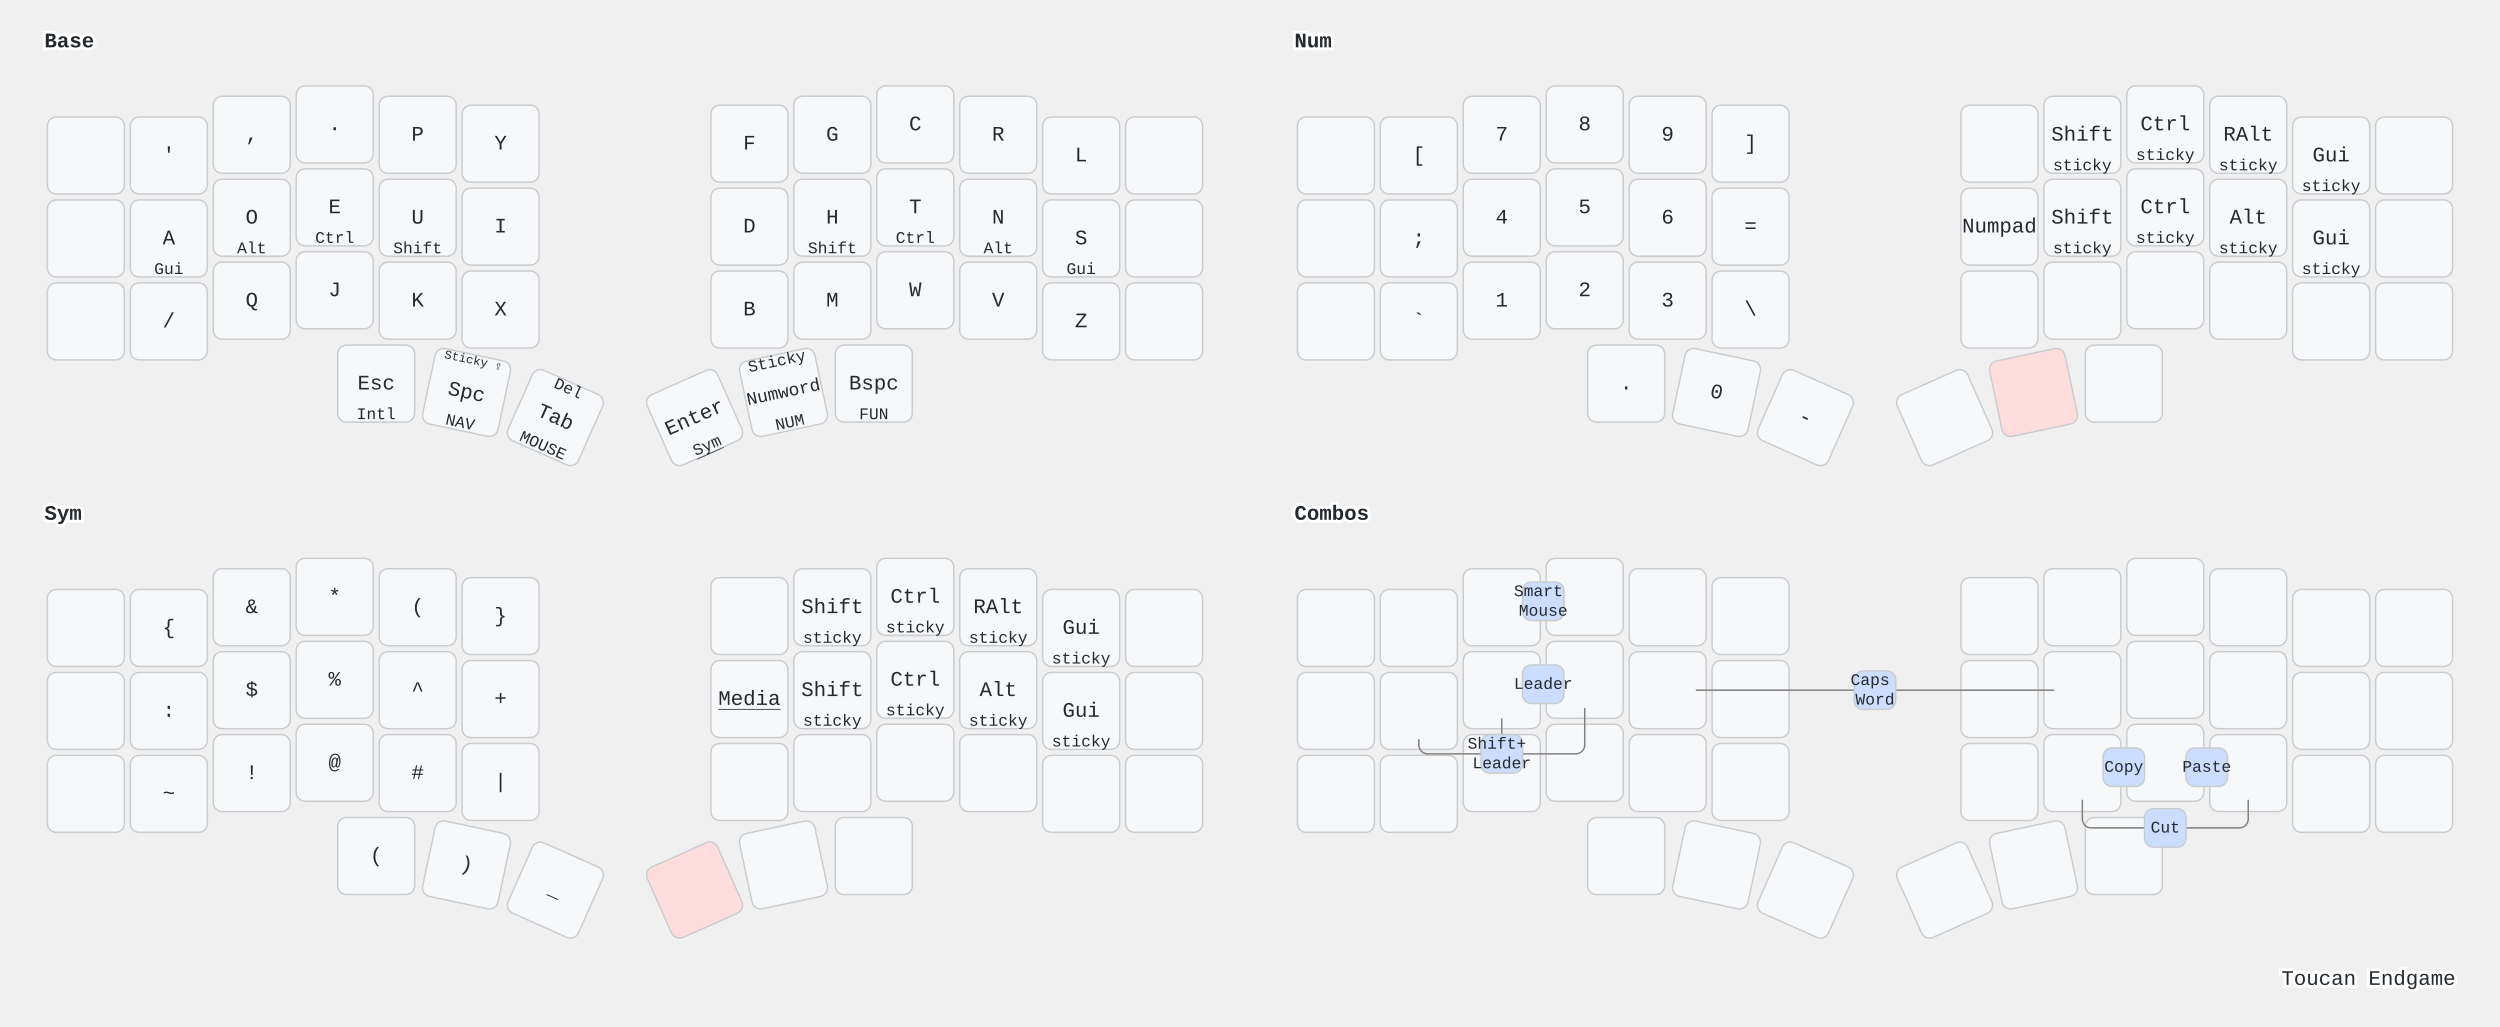
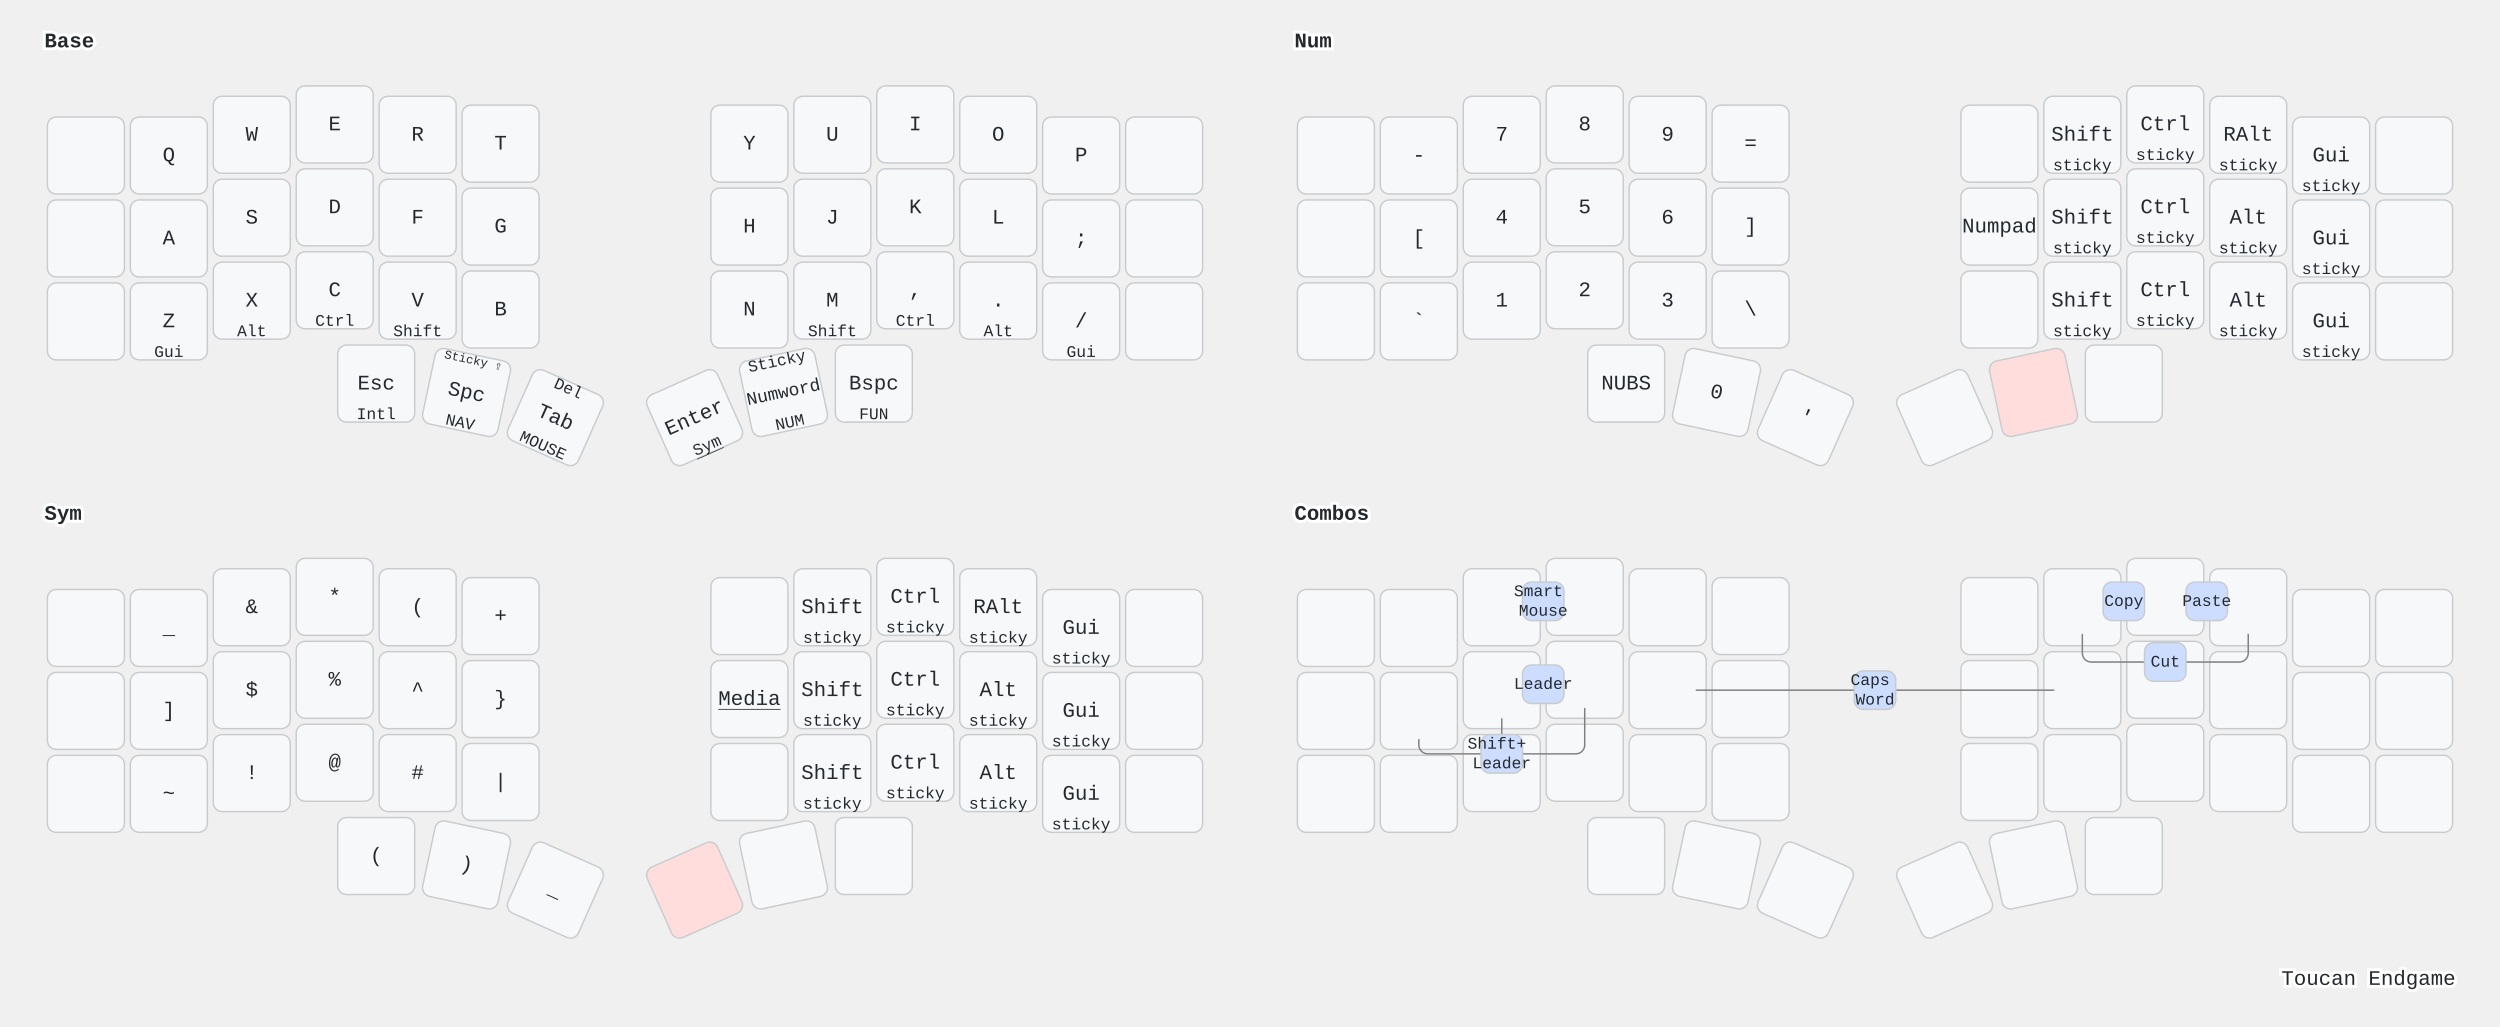
<svg xmlns="http://www.w3.org/2000/svg" width="1688" height="693" viewBox="0 0 1688 693" class="keymap">
  <style>/* inherit to force styles through use tags */
svg path {
    fill: inherit;
}

/* font and background color specifications */
svg.keymap {
    font-family: SFMono-Regular,Consolas,Liberation Mono,Menlo,monospace;
    font-size: 14px;
    font-kerning: normal;
    text-rendering: optimizeLegibility;
    fill: #24292e;
}

/* default key styling */
rect.key {
    fill: #f6f8fa;
}

rect.key, rect.combo {
    stroke: #c9cccf;
    stroke-width: 1;
}

/* default key side styling, only used is draw_key_sides is set */
rect.side {
    filter: brightness(90%);
}

/* color accent for combo boxes */
rect.combo, rect.combo-separate {
    fill: #cdf;
}

/* color accent for held keys */
rect.held, rect.combo.held {
    fill: #fdd;
}

/* color accent for ghost (optional) keys */
rect.ghost, rect.combo.ghost {
    stroke-dasharray: 4, 4;
    stroke-width: 2;
}

text {
    text-anchor: middle;
    dominant-baseline: middle;
}

/* styling for layer labels */
text.label {
    font-weight: bold;
    text-anchor: start;
    stroke: white;
    stroke-width: 4;
    paint-order: stroke;
}

/* styling for optional footer */
text.footer {
    text-anchor: end;
    dominant-baseline: auto;
    stroke: white;
    stroke-width: 4;
    paint-order: stroke;
}

/* styling for combo tap, and key non-tap label text */
text.combo, text.hold, text.shifted, text.left, text.right, text.tl, text.tr, text.bl, text.br {
    font-size: 11px;
}

text.hold, text.bl, text.br {
    text-anchor: middle;
    dominant-baseline: auto;
}

text.shifted, text.tl, text.tr {
    text-anchor: middle;
    dominant-baseline: hanging;
}

text.left, text.tl, text.bl {
    text-anchor: start;
}

text.right, text.tr, text.br {
    text-anchor: end;
}

text.layer-activator {
    text-decoration: underline;
}

/* styling for hold/shifted label text in combo box */
text.combo.hold, text.combo.shifted, text.combo.left, text.combo.right {
    font-size: 8px;
}

/* lighter symbol for transparent keys */
text.trans {
    fill: #7b7e81;
}

/* styling for combo dendrons */
path.combo {
    stroke-width: 1;
    stroke: gray;
    fill: none;
}

/* Start Tabler Icons Cleanup */
/* cannot use height/width with glyphs */
.icon-tabler &gt; path {
    fill: inherit;
    stroke: inherit;
    stroke-width: 2;
}
/* hide tabler's default box */
.icon-tabler &gt; path[stroke="none"][fill="none"] {
    visibility: hidden;
}
/* End Tabler Icons Cleanup */

@media (prefers-color-scheme: dark) {
svg.keymap { fill: #d1d6db; }
rect.key { fill: #3f4750; }
rect.key, rect.combo { stroke: #60666c; }
rect.combo, rect.combo-separate { fill: #1f3d7a; }
rect.held, rect.combo.held { fill: #854747; }
text.label, text.footer { stroke: black; }
text.trans { fill: #7e8184; }
path.combo { stroke: #7f7f7f; }

}</style>
  <g transform="translate(30, 0)" class="layer-Base">
    <text x="0" y="28" class="label" id="Base">Base</text>
    <g transform="translate(0, 56)">
      <g transform="translate(28, 49)" class="key keypos-0">
        <rect rx="6" ry="6" x="-26" y="-26" width="52" height="52" class="key" />
      </g>
      <g transform="translate(84, 49)" class="key keypos-1">
        <rect rx="6" ry="6" x="-26" y="-26" width="52" height="52" class="key" />
-         <text x="0" y="0" class="key tap">'</text>
+         <text x="0" y="0" class="key tap">Q</text>
      </g>
      <g transform="translate(140, 35)" class="key keypos-2">
        <rect rx="6" ry="6" x="-26" y="-26" width="52" height="52" class="key" />
+         <text x="0" y="0" class="key tap">W</text>
+       </g>
+       <g transform="translate(196, 28)" class="key keypos-3">
+         <rect rx="6" ry="6" x="-26" y="-26" width="52" height="52" class="key" />
+         <text x="0" y="0" class="key tap">E</text>
+       </g>
+       <g transform="translate(252, 35)" class="key keypos-4">
+         <rect rx="6" ry="6" x="-26" y="-26" width="52" height="52" class="key" />
+         <text x="0" y="0" class="key tap">R</text>
+       </g>
+       <g transform="translate(308, 41)" class="key keypos-5">
+         <rect rx="6" ry="6" x="-26" y="-26" width="52" height="52" class="key" />
+         <text x="0" y="0" class="key tap">T</text>
+       </g>
+       <g transform="translate(476, 41)" class="key keypos-6">
+         <rect rx="6" ry="6" x="-26" y="-26" width="52" height="52" class="key" />
+         <text x="0" y="0" class="key tap">Y</text>
+       </g>
+       <g transform="translate(532, 35)" class="key keypos-7">
+         <rect rx="6" ry="6" x="-26" y="-26" width="52" height="52" class="key" />
+         <text x="0" y="0" class="key tap">U</text>
+       </g>
+       <g transform="translate(588, 28)" class="key keypos-8">
+         <rect rx="6" ry="6" x="-26" y="-26" width="52" height="52" class="key" />
+         <text x="0" y="0" class="key tap">I</text>
+       </g>
+       <g transform="translate(644, 35)" class="key keypos-9">
+         <rect rx="6" ry="6" x="-26" y="-26" width="52" height="52" class="key" />
+         <text x="0" y="0" class="key tap">O</text>
+       </g>
+       <g transform="translate(700, 49)" class="key keypos-10">
+         <rect rx="6" ry="6" x="-26" y="-26" width="52" height="52" class="key" />
+         <text x="0" y="0" class="key tap">P</text>
+       </g>
+       <g transform="translate(756, 49)" class="key keypos-11">
+         <rect rx="6" ry="6" x="-26" y="-26" width="52" height="52" class="key" />
+       </g>
+       <g transform="translate(28, 105)" class="key keypos-12">
+         <rect rx="6" ry="6" x="-26" y="-26" width="52" height="52" class="key" />
+       </g>
+       <g transform="translate(84, 105)" class="key keypos-13">
+         <rect rx="6" ry="6" x="-26" y="-26" width="52" height="52" class="key" />
+         <text x="0" y="0" class="key tap">A</text>
+       </g>
+       <g transform="translate(140, 91)" class="key keypos-14">
+         <rect rx="6" ry="6" x="-26" y="-26" width="52" height="52" class="key" />
+         <text x="0" y="0" class="key tap">S</text>
+       </g>
+       <g transform="translate(196, 84)" class="key keypos-15">
+         <rect rx="6" ry="6" x="-26" y="-26" width="52" height="52" class="key" />
+         <text x="0" y="0" class="key tap">D</text>
+       </g>
+       <g transform="translate(252, 91)" class="key keypos-16">
+         <rect rx="6" ry="6" x="-26" y="-26" width="52" height="52" class="key" />
+         <text x="0" y="0" class="key tap">F</text>
+       </g>
+       <g transform="translate(308, 97)" class="key keypos-17">
+         <rect rx="6" ry="6" x="-26" y="-26" width="52" height="52" class="key" />
+         <text x="0" y="0" class="key tap">G</text>
+       </g>
+       <g transform="translate(476, 97)" class="key keypos-18">
+         <rect rx="6" ry="6" x="-26" y="-26" width="52" height="52" class="key" />
+         <text x="0" y="0" class="key tap">H</text>
+       </g>
+       <g transform="translate(532, 91)" class="key keypos-19">
+         <rect rx="6" ry="6" x="-26" y="-26" width="52" height="52" class="key" />
+         <text x="0" y="0" class="key tap">J</text>
+       </g>
+       <g transform="translate(588, 84)" class="key keypos-20">
+         <rect rx="6" ry="6" x="-26" y="-26" width="52" height="52" class="key" />
+         <text x="0" y="0" class="key tap">K</text>
+       </g>
+       <g transform="translate(644, 91)" class="key keypos-21">
+         <rect rx="6" ry="6" x="-26" y="-26" width="52" height="52" class="key" />
+         <text x="0" y="0" class="key tap">L</text>
+       </g>
+       <g transform="translate(700, 105)" class="key keypos-22">
+         <rect rx="6" ry="6" x="-26" y="-26" width="52" height="52" class="key" />
+         <text x="0" y="0" class="key tap">;</text>
+       </g>
+       <g transform="translate(756, 105)" class="key keypos-23">
+         <rect rx="6" ry="6" x="-26" y="-26" width="52" height="52" class="key" />
+       </g>
+       <g transform="translate(28, 161)" class="key keypos-24">
+         <rect rx="6" ry="6" x="-26" y="-26" width="52" height="52" class="key" />
+       </g>
+       <g transform="translate(84, 161)" class="key keypos-25">
+         <rect rx="6" ry="6" x="-26" y="-26" width="52" height="52" class="key" />
+         <text x="0" y="0" class="key tap">Z</text>
+         <text x="0" y="24" class="key hold">Gui</text>
+       </g>
+       <g transform="translate(140, 147)" class="key keypos-26">
+         <rect rx="6" ry="6" x="-26" y="-26" width="52" height="52" class="key" />
+         <text x="0" y="0" class="key tap">X</text>
+         <text x="0" y="24" class="key hold">Alt</text>
+       </g>
+       <g transform="translate(196, 140)" class="key keypos-27">
+         <rect rx="6" ry="6" x="-26" y="-26" width="52" height="52" class="key" />
+         <text x="0" y="0" class="key tap">C</text>
+         <text x="0" y="24" class="key hold">Ctrl</text>
+       </g>
+       <g transform="translate(252, 147)" class="key keypos-28">
+         <rect rx="6" ry="6" x="-26" y="-26" width="52" height="52" class="key" />
+         <text x="0" y="0" class="key tap">V</text>
+         <text x="0" y="24" class="key hold">Shift</text>
+       </g>
+       <g transform="translate(308, 153)" class="key keypos-29">
+         <rect rx="6" ry="6" x="-26" y="-26" width="52" height="52" class="key" />
+         <text x="0" y="0" class="key tap">B</text>
+       </g>
+       <g transform="translate(476, 153)" class="key keypos-30">
+         <rect rx="6" ry="6" x="-26" y="-26" width="52" height="52" class="key" />
+         <text x="0" y="0" class="key tap">N</text>
+       </g>
+       <g transform="translate(532, 147)" class="key keypos-31">
+         <rect rx="6" ry="6" x="-26" y="-26" width="52" height="52" class="key" />
+         <text x="0" y="0" class="key tap">M</text>
+         <text x="0" y="24" class="key hold">Shift</text>
+       </g>
+       <g transform="translate(588, 140)" class="key keypos-32">
+         <rect rx="6" ry="6" x="-26" y="-26" width="52" height="52" class="key" />
        <text x="0" y="0" class="key tap">,</text>
-       </g>
-       <g transform="translate(196, 28)" class="key keypos-3">
+         <text x="0" y="24" class="key hold">Ctrl</text>
+       </g>
+       <g transform="translate(644, 147)" class="key keypos-33">
        <rect rx="6" ry="6" x="-26" y="-26" width="52" height="52" class="key" />
        <text x="0" y="0" class="key tap">.</text>
-       </g>
-       <g transform="translate(252, 35)" class="key keypos-4">
-         <rect rx="6" ry="6" x="-26" y="-26" width="52" height="52" class="key" />
-         <text x="0" y="0" class="key tap">P</text>
-       </g>
-       <g transform="translate(308, 41)" class="key keypos-5">
-         <rect rx="6" ry="6" x="-26" y="-26" width="52" height="52" class="key" />
-         <text x="0" y="0" class="key tap">Y</text>
-       </g>
-       <g transform="translate(476, 41)" class="key keypos-6">
-         <rect rx="6" ry="6" x="-26" y="-26" width="52" height="52" class="key" />
-         <text x="0" y="0" class="key tap">F</text>
-       </g>
-       <g transform="translate(532, 35)" class="key keypos-7">
-         <rect rx="6" ry="6" x="-26" y="-26" width="52" height="52" class="key" />
-         <text x="0" y="0" class="key tap">G</text>
-       </g>
-       <g transform="translate(588, 28)" class="key keypos-8">
-         <rect rx="6" ry="6" x="-26" y="-26" width="52" height="52" class="key" />
-         <text x="0" y="0" class="key tap">C</text>
-       </g>
-       <g transform="translate(644, 35)" class="key keypos-9">
-         <rect rx="6" ry="6" x="-26" y="-26" width="52" height="52" class="key" />
-         <text x="0" y="0" class="key tap">R</text>
-       </g>
-       <g transform="translate(700, 49)" class="key keypos-10">
-         <rect rx="6" ry="6" x="-26" y="-26" width="52" height="52" class="key" />
-         <text x="0" y="0" class="key tap">L</text>
-       </g>
-       <g transform="translate(756, 49)" class="key keypos-11">
-         <rect rx="6" ry="6" x="-26" y="-26" width="52" height="52" class="key" />
-       </g>
-       <g transform="translate(28, 105)" class="key keypos-12">
-         <rect rx="6" ry="6" x="-26" y="-26" width="52" height="52" class="key" />
-       </g>
-       <g transform="translate(84, 105)" class="key keypos-13">
-         <rect rx="6" ry="6" x="-26" y="-26" width="52" height="52" class="key" />
-         <text x="0" y="0" class="key tap">A</text>
+         <text x="0" y="24" class="key hold">Alt</text>
+       </g>
+       <g transform="translate(700, 161)" class="key keypos-34">
+         <rect rx="6" ry="6" x="-26" y="-26" width="52" height="52" class="key" />
+         <text x="0" y="0" class="key tap">/</text>
        <text x="0" y="24" class="key hold">Gui</text>
-       </g>
-       <g transform="translate(140, 91)" class="key keypos-14">
-         <rect rx="6" ry="6" x="-26" y="-26" width="52" height="52" class="key" />
-         <text x="0" y="0" class="key tap">O</text>
-         <text x="0" y="24" class="key hold">Alt</text>
-       </g>
-       <g transform="translate(196, 84)" class="key keypos-15">
-         <rect rx="6" ry="6" x="-26" y="-26" width="52" height="52" class="key" />
-         <text x="0" y="0" class="key tap">E</text>
-         <text x="0" y="24" class="key hold">Ctrl</text>
-       </g>
-       <g transform="translate(252, 91)" class="key keypos-16">
-         <rect rx="6" ry="6" x="-26" y="-26" width="52" height="52" class="key" />
-         <text x="0" y="0" class="key tap">U</text>
-         <text x="0" y="24" class="key hold">Shift</text>
-       </g>
-       <g transform="translate(308, 97)" class="key keypos-17">
-         <rect rx="6" ry="6" x="-26" y="-26" width="52" height="52" class="key" />
-         <text x="0" y="0" class="key tap">I</text>
-       </g>
-       <g transform="translate(476, 97)" class="key keypos-18">
-         <rect rx="6" ry="6" x="-26" y="-26" width="52" height="52" class="key" />
-         <text x="0" y="0" class="key tap">D</text>
-       </g>
-       <g transform="translate(532, 91)" class="key keypos-19">
-         <rect rx="6" ry="6" x="-26" y="-26" width="52" height="52" class="key" />
-         <text x="0" y="0" class="key tap">H</text>
-         <text x="0" y="24" class="key hold">Shift</text>
-       </g>
-       <g transform="translate(588, 84)" class="key keypos-20">
-         <rect rx="6" ry="6" x="-26" y="-26" width="52" height="52" class="key" />
-         <text x="0" y="0" class="key tap">T</text>
-         <text x="0" y="24" class="key hold">Ctrl</text>
-       </g>
-       <g transform="translate(644, 91)" class="key keypos-21">
-         <rect rx="6" ry="6" x="-26" y="-26" width="52" height="52" class="key" />
-         <text x="0" y="0" class="key tap">N</text>
-         <text x="0" y="24" class="key hold">Alt</text>
-       </g>
-       <g transform="translate(700, 105)" class="key keypos-22">
-         <rect rx="6" ry="6" x="-26" y="-26" width="52" height="52" class="key" />
-         <text x="0" y="0" class="key tap">S</text>
-         <text x="0" y="24" class="key hold">Gui</text>
-       </g>
-       <g transform="translate(756, 105)" class="key keypos-23">
-         <rect rx="6" ry="6" x="-26" y="-26" width="52" height="52" class="key" />
-       </g>
-       <g transform="translate(28, 161)" class="key keypos-24">
-         <rect rx="6" ry="6" x="-26" y="-26" width="52" height="52" class="key" />
-       </g>
-       <g transform="translate(84, 161)" class="key keypos-25">
-         <rect rx="6" ry="6" x="-26" y="-26" width="52" height="52" class="key" />
-         <text x="0" y="0" class="key tap">/</text>
-       </g>
-       <g transform="translate(140, 147)" class="key keypos-26">
-         <rect rx="6" ry="6" x="-26" y="-26" width="52" height="52" class="key" />
-         <text x="0" y="0" class="key tap">Q</text>
-       </g>
-       <g transform="translate(196, 140)" class="key keypos-27">
-         <rect rx="6" ry="6" x="-26" y="-26" width="52" height="52" class="key" />
-         <text x="0" y="0" class="key tap">J</text>
-       </g>
-       <g transform="translate(252, 147)" class="key keypos-28">
-         <rect rx="6" ry="6" x="-26" y="-26" width="52" height="52" class="key" />
-         <text x="0" y="0" class="key tap">K</text>
-       </g>
-       <g transform="translate(308, 153)" class="key keypos-29">
-         <rect rx="6" ry="6" x="-26" y="-26" width="52" height="52" class="key" />
-         <text x="0" y="0" class="key tap">X</text>
-       </g>
-       <g transform="translate(476, 153)" class="key keypos-30">
-         <rect rx="6" ry="6" x="-26" y="-26" width="52" height="52" class="key" />
-         <text x="0" y="0" class="key tap">B</text>
-       </g>
-       <g transform="translate(532, 147)" class="key keypos-31">
-         <rect rx="6" ry="6" x="-26" y="-26" width="52" height="52" class="key" />
-         <text x="0" y="0" class="key tap">M</text>
-       </g>
-       <g transform="translate(588, 140)" class="key keypos-32">
-         <rect rx="6" ry="6" x="-26" y="-26" width="52" height="52" class="key" />
-         <text x="0" y="0" class="key tap">W</text>
-       </g>
-       <g transform="translate(644, 147)" class="key keypos-33">
-         <rect rx="6" ry="6" x="-26" y="-26" width="52" height="52" class="key" />
-         <text x="0" y="0" class="key tap">V</text>
-       </g>
-       <g transform="translate(700, 161)" class="key keypos-34">
-         <rect rx="6" ry="6" x="-26" y="-26" width="52" height="52" class="key" />
-         <text x="0" y="0" class="key tap">Z</text>
      </g>
      <g transform="translate(756, 161)" class="key keypos-35">
        <rect rx="6" ry="6" x="-26" y="-26" width="52" height="52" class="key" />
      </g>
      <g transform="translate(224, 203)" class="key keypos-36">
        <rect rx="6" ry="6" x="-26" y="-26" width="52" height="52" class="key" />
        <text x="0" y="0" class="key tap">Esc</text>
        <text x="0" y="24" class="key hold">Intl</text>
      </g>
      <g transform="translate(285, 209) rotate(12.0)" class="key keypos-37">
        <rect rx="6" ry="6" x="-26" y="-26" width="52" height="52" class="key" />
        <text x="0" y="0" class="key tap">Spc</text>
        <text x="0" y="24" class="key hold">NAV</text>
        <text x="0" y="-24" class="key shifted">
          <tspan style="font-size: 75%">Sticky ⇧</tspan>
        </text>
      </g>
      <g transform="translate(345, 226) rotate(24.0)" class="key keypos-38">
        <rect rx="6" ry="6" x="-26" y="-26" width="52" height="52" class="key" />
        <text x="0" y="0" class="key tap">Tab</text>
        <text x="0" y="24" class="key hold">MOUSE</text>
        <text x="0" y="-24" class="key shifted">Del</text>
      </g>
      <g transform="translate(439, 226) rotate(-24.0)" class="key keypos-39">
        <rect rx="6" ry="6" x="-26" y="-26" width="52" height="52" class="key" />
        <text x="0" y="0" class="key tap">Enter</text>
        <a href="#Sym">
          <text x="0" y="24" class="key hold layer-activator">Sym</text>
        </a>
      </g>
      <g transform="translate(499, 209) rotate(-12.0)" class="key keypos-40">
        <rect rx="6" ry="6" x="-26" y="-26" width="52" height="52" class="key" />
        <text x="0" y="0" class="key tap">
          <tspan style="font-size: 86%">Numword</tspan>
        </text>
        <text x="0" y="24" class="key hold">NUM</text>
        <text x="0" y="-24" class="key shifted">Sticky</text>
      </g>
      <g transform="translate(560, 203)" class="key keypos-41">
        <rect rx="6" ry="6" x="-26" y="-26" width="52" height="52" class="key" />
        <text x="0" y="0" class="key tap">Bspc</text>
        <text x="0" y="24" class="key hold">FUN</text>
      </g>
    </g>
  </g>
  <g transform="translate(874, 0)" class="layer-Num">
    <text x="0" y="28" class="label" id="Num">Num</text>
    <g transform="translate(0, 56)">
      <g transform="translate(28, 49)" class="key keypos-0">
        <rect rx="6" ry="6" x="-26" y="-26" width="52" height="52" class="key" />
      </g>
      <g transform="translate(84, 49)" class="key keypos-1">
        <rect rx="6" ry="6" x="-26" y="-26" width="52" height="52" class="key" />
-         <text x="0" y="0" class="key tap">[</text>
+         <text x="0" y="0" class="key tap">-</text>
      </g>
      <g transform="translate(140, 35)" class="key keypos-2">
        <rect rx="6" ry="6" x="-26" y="-26" width="52" height="52" class="key" />
        <text x="0" y="0" class="key tap">7</text>
      </g>
      <g transform="translate(196, 28)" class="key keypos-3">
        <rect rx="6" ry="6" x="-26" y="-26" width="52" height="52" class="key" />
        <text x="0" y="0" class="key tap">8</text>
      </g>
      <g transform="translate(252, 35)" class="key keypos-4">
        <rect rx="6" ry="6" x="-26" y="-26" width="52" height="52" class="key" />
        <text x="0" y="0" class="key tap">9</text>
      </g>
      <g transform="translate(308, 41)" class="key keypos-5">
        <rect rx="6" ry="6" x="-26" y="-26" width="52" height="52" class="key" />
-         <text x="0" y="0" class="key tap">]</text>
+         <text x="0" y="0" class="key tap">=</text>
      </g>
      <g transform="translate(476, 41)" class="key trans keypos-6">
        <rect rx="6" ry="6" x="-26" y="-26" width="52" height="52" class="key trans" />
      </g>
      <g transform="translate(532, 35)" class="key keypos-7">
        <rect rx="6" ry="6" x="-26" y="-26" width="52" height="52" class="key" />
        <text x="0" y="0" class="key tap">Shift</text>
        <text x="0" y="24" class="key hold">sticky</text>
      </g>
      <g transform="translate(588, 28)" class="key keypos-8">
        <rect rx="6" ry="6" x="-26" y="-26" width="52" height="52" class="key" />
        <text x="0" y="0" class="key tap">Ctrl</text>
        <text x="0" y="24" class="key hold">sticky</text>
      </g>
      <g transform="translate(644, 35)" class="key keypos-9">
        <rect rx="6" ry="6" x="-26" y="-26" width="52" height="52" class="key" />
        <text x="0" y="0" class="key tap">RAlt</text>
        <text x="0" y="24" class="key hold">sticky</text>
      </g>
      <g transform="translate(700, 49)" class="key keypos-10">
        <rect rx="6" ry="6" x="-26" y="-26" width="52" height="52" class="key" />
        <text x="0" y="0" class="key tap">Gui</text>
        <text x="0" y="24" class="key hold">sticky</text>
      </g>
      <g transform="translate(756, 49)" class="key keypos-11">
        <rect rx="6" ry="6" x="-26" y="-26" width="52" height="52" class="key" />
      </g>
      <g transform="translate(28, 105)" class="key keypos-12">
        <rect rx="6" ry="6" x="-26" y="-26" width="52" height="52" class="key" />
      </g>
      <g transform="translate(84, 105)" class="key keypos-13">
        <rect rx="6" ry="6" x="-26" y="-26" width="52" height="52" class="key" />
-         <text x="0" y="0" class="key tap">;</text>
+         <text x="0" y="0" class="key tap">[</text>
      </g>
      <g transform="translate(140, 91)" class="key keypos-14">
        <rect rx="6" ry="6" x="-26" y="-26" width="52" height="52" class="key" />
        <text x="0" y="0" class="key tap">4</text>
      </g>
      <g transform="translate(196, 84)" class="key keypos-15">
        <rect rx="6" ry="6" x="-26" y="-26" width="52" height="52" class="key" />
        <text x="0" y="0" class="key tap">5</text>
      </g>
      <g transform="translate(252, 91)" class="key keypos-16">
        <rect rx="6" ry="6" x="-26" y="-26" width="52" height="52" class="key" />
        <text x="0" y="0" class="key tap">6</text>
      </g>
      <g transform="translate(308, 97)" class="key keypos-17">
        <rect rx="6" ry="6" x="-26" y="-26" width="52" height="52" class="key" />
-         <text x="0" y="0" class="key tap">=</text>
+         <text x="0" y="0" class="key tap">]</text>
      </g>
      <g transform="translate(476, 97)" class="key keypos-18">
        <rect rx="6" ry="6" x="-26" y="-26" width="52" height="52" class="key" />
        <text x="0" y="0" class="key tap">Numpad</text>
      </g>
      <g transform="translate(532, 91)" class="key keypos-19">
        <rect rx="6" ry="6" x="-26" y="-26" width="52" height="52" class="key" />
        <text x="0" y="0" class="key tap">Shift</text>
        <text x="0" y="24" class="key hold">sticky</text>
      </g>
      <g transform="translate(588, 84)" class="key keypos-20">
        <rect rx="6" ry="6" x="-26" y="-26" width="52" height="52" class="key" />
        <text x="0" y="0" class="key tap">Ctrl</text>
        <text x="0" y="24" class="key hold">sticky</text>
      </g>
      <g transform="translate(644, 91)" class="key keypos-21">
        <rect rx="6" ry="6" x="-26" y="-26" width="52" height="52" class="key" />
        <text x="0" y="0" class="key tap">Alt</text>
        <text x="0" y="24" class="key hold">sticky</text>
      </g>
      <g transform="translate(700, 105)" class="key keypos-22">
        <rect rx="6" ry="6" x="-26" y="-26" width="52" height="52" class="key" />
        <text x="0" y="0" class="key tap">Gui</text>
        <text x="0" y="24" class="key hold">sticky</text>
      </g>
      <g transform="translate(756, 105)" class="key keypos-23">
        <rect rx="6" ry="6" x="-26" y="-26" width="52" height="52" class="key" />
      </g>
      <g transform="translate(28, 161)" class="key keypos-24">
        <rect rx="6" ry="6" x="-26" y="-26" width="52" height="52" class="key" />
      </g>
      <g transform="translate(84, 161)" class="key keypos-25">
        <rect rx="6" ry="6" x="-26" y="-26" width="52" height="52" class="key" />
        <text x="0" y="0" class="key tap">`</text>
      </g>
      <g transform="translate(140, 147)" class="key keypos-26">
        <rect rx="6" ry="6" x="-26" y="-26" width="52" height="52" class="key" />
        <text x="0" y="0" class="key tap">1</text>
      </g>
      <g transform="translate(196, 140)" class="key keypos-27">
        <rect rx="6" ry="6" x="-26" y="-26" width="52" height="52" class="key" />
        <text x="0" y="0" class="key tap">2</text>
      </g>
      <g transform="translate(252, 147)" class="key keypos-28">
        <rect rx="6" ry="6" x="-26" y="-26" width="52" height="52" class="key" />
        <text x="0" y="0" class="key tap">3</text>
      </g>
      <g transform="translate(308, 153)" class="key keypos-29">
        <rect rx="6" ry="6" x="-26" y="-26" width="52" height="52" class="key" />
        <text x="0" y="0" class="key tap">\</text>
      </g>
      <g transform="translate(476, 153)" class="key trans keypos-30">
        <rect rx="6" ry="6" x="-26" y="-26" width="52" height="52" class="key trans" />
      </g>
-       <g transform="translate(532, 147)" class="key trans keypos-31">
-         <rect rx="6" ry="6" x="-26" y="-26" width="52" height="52" class="key trans" />
-       </g>
-       <g transform="translate(588, 140)" class="key trans keypos-32">
-         <rect rx="6" ry="6" x="-26" y="-26" width="52" height="52" class="key trans" />
-       </g>
-       <g transform="translate(644, 147)" class="key trans keypos-33">
-         <rect rx="6" ry="6" x="-26" y="-26" width="52" height="52" class="key trans" />
-       </g>
-       <g transform="translate(700, 161)" class="key trans keypos-34">
-         <rect rx="6" ry="6" x="-26" y="-26" width="52" height="52" class="key trans" />
+       <g transform="translate(532, 147)" class="key keypos-31">
+         <rect rx="6" ry="6" x="-26" y="-26" width="52" height="52" class="key" />
+         <text x="0" y="0" class="key tap">Shift</text>
+         <text x="0" y="24" class="key hold">sticky</text>
+       </g>
+       <g transform="translate(588, 140)" class="key keypos-32">
+         <rect rx="6" ry="6" x="-26" y="-26" width="52" height="52" class="key" />
+         <text x="0" y="0" class="key tap">Ctrl</text>
+         <text x="0" y="24" class="key hold">sticky</text>
+       </g>
+       <g transform="translate(644, 147)" class="key keypos-33">
+         <rect rx="6" ry="6" x="-26" y="-26" width="52" height="52" class="key" />
+         <text x="0" y="0" class="key tap">Alt</text>
+         <text x="0" y="24" class="key hold">sticky</text>
+       </g>
+       <g transform="translate(700, 161)" class="key keypos-34">
+         <rect rx="6" ry="6" x="-26" y="-26" width="52" height="52" class="key" />
+         <text x="0" y="0" class="key tap">Gui</text>
+         <text x="0" y="24" class="key hold">sticky</text>
      </g>
      <g transform="translate(756, 161)" class="key keypos-35">
        <rect rx="6" ry="6" x="-26" y="-26" width="52" height="52" class="key" />
      </g>
      <g transform="translate(224, 203)" class="key keypos-36">
        <rect rx="6" ry="6" x="-26" y="-26" width="52" height="52" class="key" />
-         <text x="0" y="0" class="key tap">.</text>
+         <text x="0" y="0" class="key tap">NUBS</text>
      </g>
      <g transform="translate(285, 209) rotate(12.0)" class="key keypos-37">
        <rect rx="6" ry="6" x="-26" y="-26" width="52" height="52" class="key" />
        <text x="0" y="0" class="key tap">0</text>
      </g>
      <g transform="translate(345, 226) rotate(24.0)" class="key keypos-38">
        <rect rx="6" ry="6" x="-26" y="-26" width="52" height="52" class="key" />
-         <text x="0" y="0" class="key tap">-</text>
+         <text x="0" y="0" class="key tap">'</text>
      </g>
      <g transform="translate(439, 226) rotate(-24.0)" class="key trans keypos-39">
        <rect rx="6" ry="6" x="-26" y="-26" width="52" height="52" class="key trans" />
      </g>
      <g transform="translate(499, 209) rotate(-12.0)" class="key held keypos-40">
        <rect rx="6" ry="6" x="-26" y="-26" width="52" height="52" class="key held" />
      </g>
      <g transform="translate(560, 203)" class="key trans keypos-41">
        <rect rx="6" ry="6" x="-26" y="-26" width="52" height="52" class="key trans" />
      </g>
    </g>
  </g>
  <g transform="translate(30, 319)" class="layer-Sym">
    <text x="0" y="28" class="label" id="Sym">Sym</text>
    <g transform="translate(0, 56)">
      <g transform="translate(28, 49)" class="key keypos-0">
        <rect rx="6" ry="6" x="-26" y="-26" width="52" height="52" class="key" />
      </g>
      <g transform="translate(84, 49)" class="key keypos-1">
        <rect rx="6" ry="6" x="-26" y="-26" width="52" height="52" class="key" />
-         <text x="0" y="0" class="key tap">{</text>
+         <text x="0" y="0" class="key tap">_</text>
      </g>
      <g transform="translate(140, 35)" class="key keypos-2">
        <rect rx="6" ry="6" x="-26" y="-26" width="52" height="52" class="key" />
        <text x="0" y="0" class="key tap">&amp;</text>
      </g>
      <g transform="translate(196, 28)" class="key keypos-3">
        <rect rx="6" ry="6" x="-26" y="-26" width="52" height="52" class="key" />
        <text x="0" y="0" class="key tap">*</text>
      </g>
      <g transform="translate(252, 35)" class="key keypos-4">
        <rect rx="6" ry="6" x="-26" y="-26" width="52" height="52" class="key" />
        <text x="0" y="0" class="key tap">(</text>
      </g>
      <g transform="translate(308, 41)" class="key keypos-5">
        <rect rx="6" ry="6" x="-26" y="-26" width="52" height="52" class="key" />
-         <text x="0" y="0" class="key tap">}</text>
+         <text x="0" y="0" class="key tap">+</text>
      </g>
      <g transform="translate(476, 41)" class="key trans keypos-6">
        <rect rx="6" ry="6" x="-26" y="-26" width="52" height="52" class="key trans" />
      </g>
      <g transform="translate(532, 35)" class="key keypos-7">
        <rect rx="6" ry="6" x="-26" y="-26" width="52" height="52" class="key" />
        <text x="0" y="0" class="key tap">Shift</text>
        <text x="0" y="24" class="key hold">sticky</text>
      </g>
      <g transform="translate(588, 28)" class="key keypos-8">
        <rect rx="6" ry="6" x="-26" y="-26" width="52" height="52" class="key" />
        <text x="0" y="0" class="key tap">Ctrl</text>
        <text x="0" y="24" class="key hold">sticky</text>
      </g>
      <g transform="translate(644, 35)" class="key keypos-9">
        <rect rx="6" ry="6" x="-26" y="-26" width="52" height="52" class="key" />
        <text x="0" y="0" class="key tap">RAlt</text>
        <text x="0" y="24" class="key hold">sticky</text>
      </g>
      <g transform="translate(700, 49)" class="key keypos-10">
        <rect rx="6" ry="6" x="-26" y="-26" width="52" height="52" class="key" />
        <text x="0" y="0" class="key tap">Gui</text>
        <text x="0" y="24" class="key hold">sticky</text>
      </g>
      <g transform="translate(756, 49)" class="key keypos-11">
        <rect rx="6" ry="6" x="-26" y="-26" width="52" height="52" class="key" />
      </g>
      <g transform="translate(28, 105)" class="key keypos-12">
        <rect rx="6" ry="6" x="-26" y="-26" width="52" height="52" class="key" />
      </g>
      <g transform="translate(84, 105)" class="key keypos-13">
        <rect rx="6" ry="6" x="-26" y="-26" width="52" height="52" class="key" />
-         <text x="0" y="0" class="key tap">:</text>
+         <text x="0" y="0" class="key tap">]</text>
      </g>
      <g transform="translate(140, 91)" class="key keypos-14">
        <rect rx="6" ry="6" x="-26" y="-26" width="52" height="52" class="key" />
        <text x="0" y="0" class="key tap">$</text>
      </g>
      <g transform="translate(196, 84)" class="key keypos-15">
        <rect rx="6" ry="6" x="-26" y="-26" width="52" height="52" class="key" />
        <text x="0" y="0" class="key tap">%</text>
      </g>
      <g transform="translate(252, 91)" class="key keypos-16">
        <rect rx="6" ry="6" x="-26" y="-26" width="52" height="52" class="key" />
        <text x="0" y="0" class="key tap">^</text>
      </g>
      <g transform="translate(308, 97)" class="key keypos-17">
        <rect rx="6" ry="6" x="-26" y="-26" width="52" height="52" class="key" />
-         <text x="0" y="0" class="key tap">+</text>
+         <text x="0" y="0" class="key tap">}</text>
      </g>
      <g transform="translate(476, 97)" class="key layer-activator keypos-18">
        <rect rx="6" ry="6" x="-26" y="-26" width="52" height="52" class="key layer-activator" />
        <text x="0" y="0" class="key layer-activator tap">Media</text>
      </g>
      <g transform="translate(532, 91)" class="key keypos-19">
        <rect rx="6" ry="6" x="-26" y="-26" width="52" height="52" class="key" />
        <text x="0" y="0" class="key tap">Shift</text>
        <text x="0" y="24" class="key hold">sticky</text>
      </g>
      <g transform="translate(588, 84)" class="key keypos-20">
        <rect rx="6" ry="6" x="-26" y="-26" width="52" height="52" class="key" />
        <text x="0" y="0" class="key tap">Ctrl</text>
        <text x="0" y="24" class="key hold">sticky</text>
      </g>
      <g transform="translate(644, 91)" class="key keypos-21">
        <rect rx="6" ry="6" x="-26" y="-26" width="52" height="52" class="key" />
        <text x="0" y="0" class="key tap">Alt</text>
        <text x="0" y="24" class="key hold">sticky</text>
      </g>
      <g transform="translate(700, 105)" class="key keypos-22">
        <rect rx="6" ry="6" x="-26" y="-26" width="52" height="52" class="key" />
        <text x="0" y="0" class="key tap">Gui</text>
        <text x="0" y="24" class="key hold">sticky</text>
      </g>
      <g transform="translate(756, 105)" class="key keypos-23">
        <rect rx="6" ry="6" x="-26" y="-26" width="52" height="52" class="key" />
      </g>
      <g transform="translate(28, 161)" class="key keypos-24">
        <rect rx="6" ry="6" x="-26" y="-26" width="52" height="52" class="key" />
      </g>
      <g transform="translate(84, 161)" class="key keypos-25">
        <rect rx="6" ry="6" x="-26" y="-26" width="52" height="52" class="key" />
        <text x="0" y="0" class="key tap">~</text>
      </g>
      <g transform="translate(140, 147)" class="key keypos-26">
        <rect rx="6" ry="6" x="-26" y="-26" width="52" height="52" class="key" />
        <text x="0" y="0" class="key tap">!</text>
      </g>
      <g transform="translate(196, 140)" class="key keypos-27">
        <rect rx="6" ry="6" x="-26" y="-26" width="52" height="52" class="key" />
        <text x="0" y="0" class="key tap">@</text>
      </g>
      <g transform="translate(252, 147)" class="key keypos-28">
        <rect rx="6" ry="6" x="-26" y="-26" width="52" height="52" class="key" />
        <text x="0" y="0" class="key tap">#</text>
      </g>
      <g transform="translate(308, 153)" class="key keypos-29">
        <rect rx="6" ry="6" x="-26" y="-26" width="52" height="52" class="key" />
        <text x="0" y="0" class="key tap">|</text>
      </g>
      <g transform="translate(476, 153)" class="key trans keypos-30">
        <rect rx="6" ry="6" x="-26" y="-26" width="52" height="52" class="key trans" />
      </g>
-       <g transform="translate(532, 147)" class="key trans keypos-31">
-         <rect rx="6" ry="6" x="-26" y="-26" width="52" height="52" class="key trans" />
-       </g>
-       <g transform="translate(588, 140)" class="key trans keypos-32">
-         <rect rx="6" ry="6" x="-26" y="-26" width="52" height="52" class="key trans" />
-       </g>
-       <g transform="translate(644, 147)" class="key trans keypos-33">
-         <rect rx="6" ry="6" x="-26" y="-26" width="52" height="52" class="key trans" />
-       </g>
-       <g transform="translate(700, 161)" class="key trans keypos-34">
-         <rect rx="6" ry="6" x="-26" y="-26" width="52" height="52" class="key trans" />
+       <g transform="translate(532, 147)" class="key keypos-31">
+         <rect rx="6" ry="6" x="-26" y="-26" width="52" height="52" class="key" />
+         <text x="0" y="0" class="key tap">Shift</text>
+         <text x="0" y="24" class="key hold">sticky</text>
+       </g>
+       <g transform="translate(588, 140)" class="key keypos-32">
+         <rect rx="6" ry="6" x="-26" y="-26" width="52" height="52" class="key" />
+         <text x="0" y="0" class="key tap">Ctrl</text>
+         <text x="0" y="24" class="key hold">sticky</text>
+       </g>
+       <g transform="translate(644, 147)" class="key keypos-33">
+         <rect rx="6" ry="6" x="-26" y="-26" width="52" height="52" class="key" />
+         <text x="0" y="0" class="key tap">Alt</text>
+         <text x="0" y="24" class="key hold">sticky</text>
+       </g>
+       <g transform="translate(700, 161)" class="key keypos-34">
+         <rect rx="6" ry="6" x="-26" y="-26" width="52" height="52" class="key" />
+         <text x="0" y="0" class="key tap">Gui</text>
+         <text x="0" y="24" class="key hold">sticky</text>
      </g>
      <g transform="translate(756, 161)" class="key keypos-35">
        <rect rx="6" ry="6" x="-26" y="-26" width="52" height="52" class="key" />
      </g>
      <g transform="translate(224, 203)" class="key keypos-36">
        <rect rx="6" ry="6" x="-26" y="-26" width="52" height="52" class="key" />
        <text x="0" y="0" class="key tap">(</text>
      </g>
      <g transform="translate(285, 209) rotate(12.0)" class="key keypos-37">
        <rect rx="6" ry="6" x="-26" y="-26" width="52" height="52" class="key" />
        <text x="0" y="0" class="key tap">)</text>
      </g>
      <g transform="translate(345, 226) rotate(24.0)" class="key keypos-38">
        <rect rx="6" ry="6" x="-26" y="-26" width="52" height="52" class="key" />
        <text x="0" y="0" class="key tap">_</text>
      </g>
      <g transform="translate(439, 226) rotate(-24.0)" class="key held keypos-39">
        <rect rx="6" ry="6" x="-26" y="-26" width="52" height="52" class="key held" />
      </g>
      <g transform="translate(499, 209) rotate(-12.0)" class="key trans keypos-40">
        <rect rx="6" ry="6" x="-26" y="-26" width="52" height="52" class="key trans" />
      </g>
      <g transform="translate(560, 203)" class="key trans keypos-41">
        <rect rx="6" ry="6" x="-26" y="-26" width="52" height="52" class="key trans" />
      </g>
    </g>
  </g>
  <g transform="translate(874, 319)" class="layer-Combos">
    <text x="0" y="28" class="label" id="Combos">Combos</text>
    <g transform="translate(0, 56)">
      <g transform="translate(28, 49)" class="key keypos-0">
        <rect rx="6" ry="6" x="-26" y="-26" width="52" height="52" class="key" />
      </g>
      <g transform="translate(84, 49)" class="key keypos-1">
        <rect rx="6" ry="6" x="-26" y="-26" width="52" height="52" class="key" />
      </g>
      <g transform="translate(140, 35)" class="key keypos-2">
        <rect rx="6" ry="6" x="-26" y="-26" width="52" height="52" class="key" />
      </g>
      <g transform="translate(196, 28)" class="key keypos-3">
        <rect rx="6" ry="6" x="-26" y="-26" width="52" height="52" class="key" />
      </g>
      <g transform="translate(252, 35)" class="key keypos-4">
        <rect rx="6" ry="6" x="-26" y="-26" width="52" height="52" class="key" />
      </g>
      <g transform="translate(308, 41)" class="key keypos-5">
        <rect rx="6" ry="6" x="-26" y="-26" width="52" height="52" class="key" />
      </g>
      <g transform="translate(476, 41)" class="key keypos-6">
        <rect rx="6" ry="6" x="-26" y="-26" width="52" height="52" class="key" />
      </g>
      <g transform="translate(532, 35)" class="key keypos-7">
        <rect rx="6" ry="6" x="-26" y="-26" width="52" height="52" class="key" />
      </g>
      <g transform="translate(588, 28)" class="key keypos-8">
        <rect rx="6" ry="6" x="-26" y="-26" width="52" height="52" class="key" />
      </g>
      <g transform="translate(644, 35)" class="key keypos-9">
        <rect rx="6" ry="6" x="-26" y="-26" width="52" height="52" class="key" />
      </g>
      <g transform="translate(700, 49)" class="key keypos-10">
        <rect rx="6" ry="6" x="-26" y="-26" width="52" height="52" class="key" />
      </g>
      <g transform="translate(756, 49)" class="key keypos-11">
        <rect rx="6" ry="6" x="-26" y="-26" width="52" height="52" class="key" />
      </g>
      <g transform="translate(28, 105)" class="key keypos-12">
        <rect rx="6" ry="6" x="-26" y="-26" width="52" height="52" class="key" />
      </g>
      <g transform="translate(84, 105)" class="key keypos-13">
        <rect rx="6" ry="6" x="-26" y="-26" width="52" height="52" class="key" />
      </g>
      <g transform="translate(140, 91)" class="key keypos-14">
        <rect rx="6" ry="6" x="-26" y="-26" width="52" height="52" class="key" />
      </g>
      <g transform="translate(196, 84)" class="key keypos-15">
        <rect rx="6" ry="6" x="-26" y="-26" width="52" height="52" class="key" />
      </g>
      <g transform="translate(252, 91)" class="key keypos-16">
        <rect rx="6" ry="6" x="-26" y="-26" width="52" height="52" class="key" />
      </g>
      <g transform="translate(308, 97)" class="key keypos-17">
        <rect rx="6" ry="6" x="-26" y="-26" width="52" height="52" class="key" />
      </g>
      <g transform="translate(476, 97)" class="key keypos-18">
        <rect rx="6" ry="6" x="-26" y="-26" width="52" height="52" class="key" />
      </g>
      <g transform="translate(532, 91)" class="key keypos-19">
        <rect rx="6" ry="6" x="-26" y="-26" width="52" height="52" class="key" />
      </g>
      <g transform="translate(588, 84)" class="key keypos-20">
        <rect rx="6" ry="6" x="-26" y="-26" width="52" height="52" class="key" />
      </g>
      <g transform="translate(644, 91)" class="key keypos-21">
        <rect rx="6" ry="6" x="-26" y="-26" width="52" height="52" class="key" />
      </g>
      <g transform="translate(700, 105)" class="key keypos-22">
        <rect rx="6" ry="6" x="-26" y="-26" width="52" height="52" class="key" />
      </g>
      <g transform="translate(756, 105)" class="key keypos-23">
        <rect rx="6" ry="6" x="-26" y="-26" width="52" height="52" class="key" />
      </g>
      <g transform="translate(28, 161)" class="key keypos-24">
        <rect rx="6" ry="6" x="-26" y="-26" width="52" height="52" class="key" />
      </g>
      <g transform="translate(84, 161)" class="key keypos-25">
        <rect rx="6" ry="6" x="-26" y="-26" width="52" height="52" class="key" />
      </g>
      <g transform="translate(140, 147)" class="key keypos-26">
        <rect rx="6" ry="6" x="-26" y="-26" width="52" height="52" class="key" />
      </g>
      <g transform="translate(196, 140)" class="key keypos-27">
        <rect rx="6" ry="6" x="-26" y="-26" width="52" height="52" class="key" />
      </g>
      <g transform="translate(252, 147)" class="key keypos-28">
        <rect rx="6" ry="6" x="-26" y="-26" width="52" height="52" class="key" />
      </g>
      <g transform="translate(308, 153)" class="key keypos-29">
        <rect rx="6" ry="6" x="-26" y="-26" width="52" height="52" class="key" />
      </g>
      <g transform="translate(476, 153)" class="key keypos-30">
        <rect rx="6" ry="6" x="-26" y="-26" width="52" height="52" class="key" />
      </g>
      <g transform="translate(532, 147)" class="key keypos-31">
        <rect rx="6" ry="6" x="-26" y="-26" width="52" height="52" class="key" />
      </g>
      <g transform="translate(588, 140)" class="key keypos-32">
        <rect rx="6" ry="6" x="-26" y="-26" width="52" height="52" class="key" />
      </g>
      <g transform="translate(644, 147)" class="key keypos-33">
        <rect rx="6" ry="6" x="-26" y="-26" width="52" height="52" class="key" />
      </g>
      <g transform="translate(700, 161)" class="key keypos-34">
        <rect rx="6" ry="6" x="-26" y="-26" width="52" height="52" class="key" />
      </g>
      <g transform="translate(756, 161)" class="key keypos-35">
        <rect rx="6" ry="6" x="-26" y="-26" width="52" height="52" class="key" />
      </g>
      <g transform="translate(224, 203)" class="key keypos-36">
        <rect rx="6" ry="6" x="-26" y="-26" width="52" height="52" class="key" />
      </g>
      <g transform="translate(285, 209) rotate(12.0)" class="key keypos-37">
        <rect rx="6" ry="6" x="-26" y="-26" width="52" height="52" class="key" />
      </g>
      <g transform="translate(345, 226) rotate(24.0)" class="key keypos-38">
        <rect rx="6" ry="6" x="-26" y="-26" width="52" height="52" class="key" />
      </g>
      <g transform="translate(439, 226) rotate(-24.0)" class="key keypos-39">
        <rect rx="6" ry="6" x="-26" y="-26" width="52" height="52" class="key" />
      </g>
      <g transform="translate(499, 209) rotate(-12.0)" class="key keypos-40">
        <rect rx="6" ry="6" x="-26" y="-26" width="52" height="52" class="key" />
      </g>
      <g transform="translate(560, 203)" class="key keypos-41">
        <rect rx="6" ry="6" x="-26" y="-26" width="52" height="52" class="key" />
      </g>
      <g class="combo combopos-0">
        <rect rx="6" ry="6" x="154" y="18" width="28" height="26" class="combo" />
        <text x="168" y="31" class="combo tap">
          <tspan x="168" dy="-0.6em">Smart</tspan>
          <tspan x="168" dy="1.2em">Mouse</tspan>
        </text>
      </g>
      <g class="combo combopos-1">
        <rect rx="6" ry="6" x="154" y="74" width="28" height="26" class="combo" />
        <text x="168" y="87" class="combo tap">Leader</text>
      </g>
      <g class="combo combopos-2">
        <path d="M140,134 h-50 a6.0,6.0 0 0 1 -6.0,-6.0 v-4" class="combo" />
        <path d="M140,134 l0,-24" class="combo" />
        <path d="M140,134 h50 a6.0,6.0 0 0 0 6.0,-6.0 v-25" class="combo" />
        <rect rx="6" ry="6" x="126" y="121" width="28" height="26" class="combo" />
        <text x="140" y="134" class="combo tap">
          <tspan x="140" dy="-0.6em">Shift+</tspan>
          <tspan x="140" dy="1.2em">Leader</tspan>
        </text>
      </g>
      <g class="combo combopos-3">
        <path d="M392,91 l-121,0" class="combo" />
        <path d="M392,91 l121,0" class="combo" />
        <rect rx="6" ry="6" x="378" y="78" width="28" height="26" class="combo" />
        <text x="392" y="91" class="combo tap">
          <tspan x="392" dy="-0.6em">Caps</tspan>
          <tspan x="392" dy="1.2em">Word</tspan>
        </text>
      </g>
      <g class="combo combopos-4">
-         <rect rx="6" ry="6" x="546" y="130" width="28" height="26" class="combo" />
-         <text x="560" y="143" class="combo tap">Copy</text>
+         <rect rx="6" ry="6" x="546" y="18" width="28" height="26" class="combo" />
+         <text x="560" y="31" class="combo tap">Copy</text>
      </g>
      <g class="combo combopos-5">
-         <path d="M588,184 h-50 a6.0,6.0 0 0 1 -6.0,-6.0 v-13" class="combo" />
-         <path d="M588,184 h50 a6.0,6.0 0 0 0 6.0,-6.0 v-13" class="combo" />
-         <rect rx="6" ry="6" x="574" y="171" width="28" height="26" class="combo" />
-         <text x="588" y="184" class="combo tap">Cut</text>
+         <path d="M588,72 h-50 a6.0,6.0 0 0 1 -6.0,-6.0 v-13" class="combo" />
+         <path d="M588,72 h50 a6.0,6.0 0 0 0 6.0,-6.0 v-13" class="combo" />
+         <rect rx="6" ry="6" x="574" y="59" width="28" height="26" class="combo" />
+         <text x="588" y="72" class="combo tap">Cut</text>
      </g>
      <g class="combo combopos-6">
-         <rect rx="6" ry="6" x="602" y="130" width="28" height="26" class="combo" />
-         <text x="616" y="143" class="combo tap">Paste</text>
+         <rect rx="6" ry="6" x="602" y="18" width="28" height="26" class="combo" />
+         <text x="616" y="31" class="combo tap">Paste</text>
      </g>
    </g>
  </g>
  <text x="1658.0" y="665.0" class="footer">Toucan Endgame</text>
</svg>
